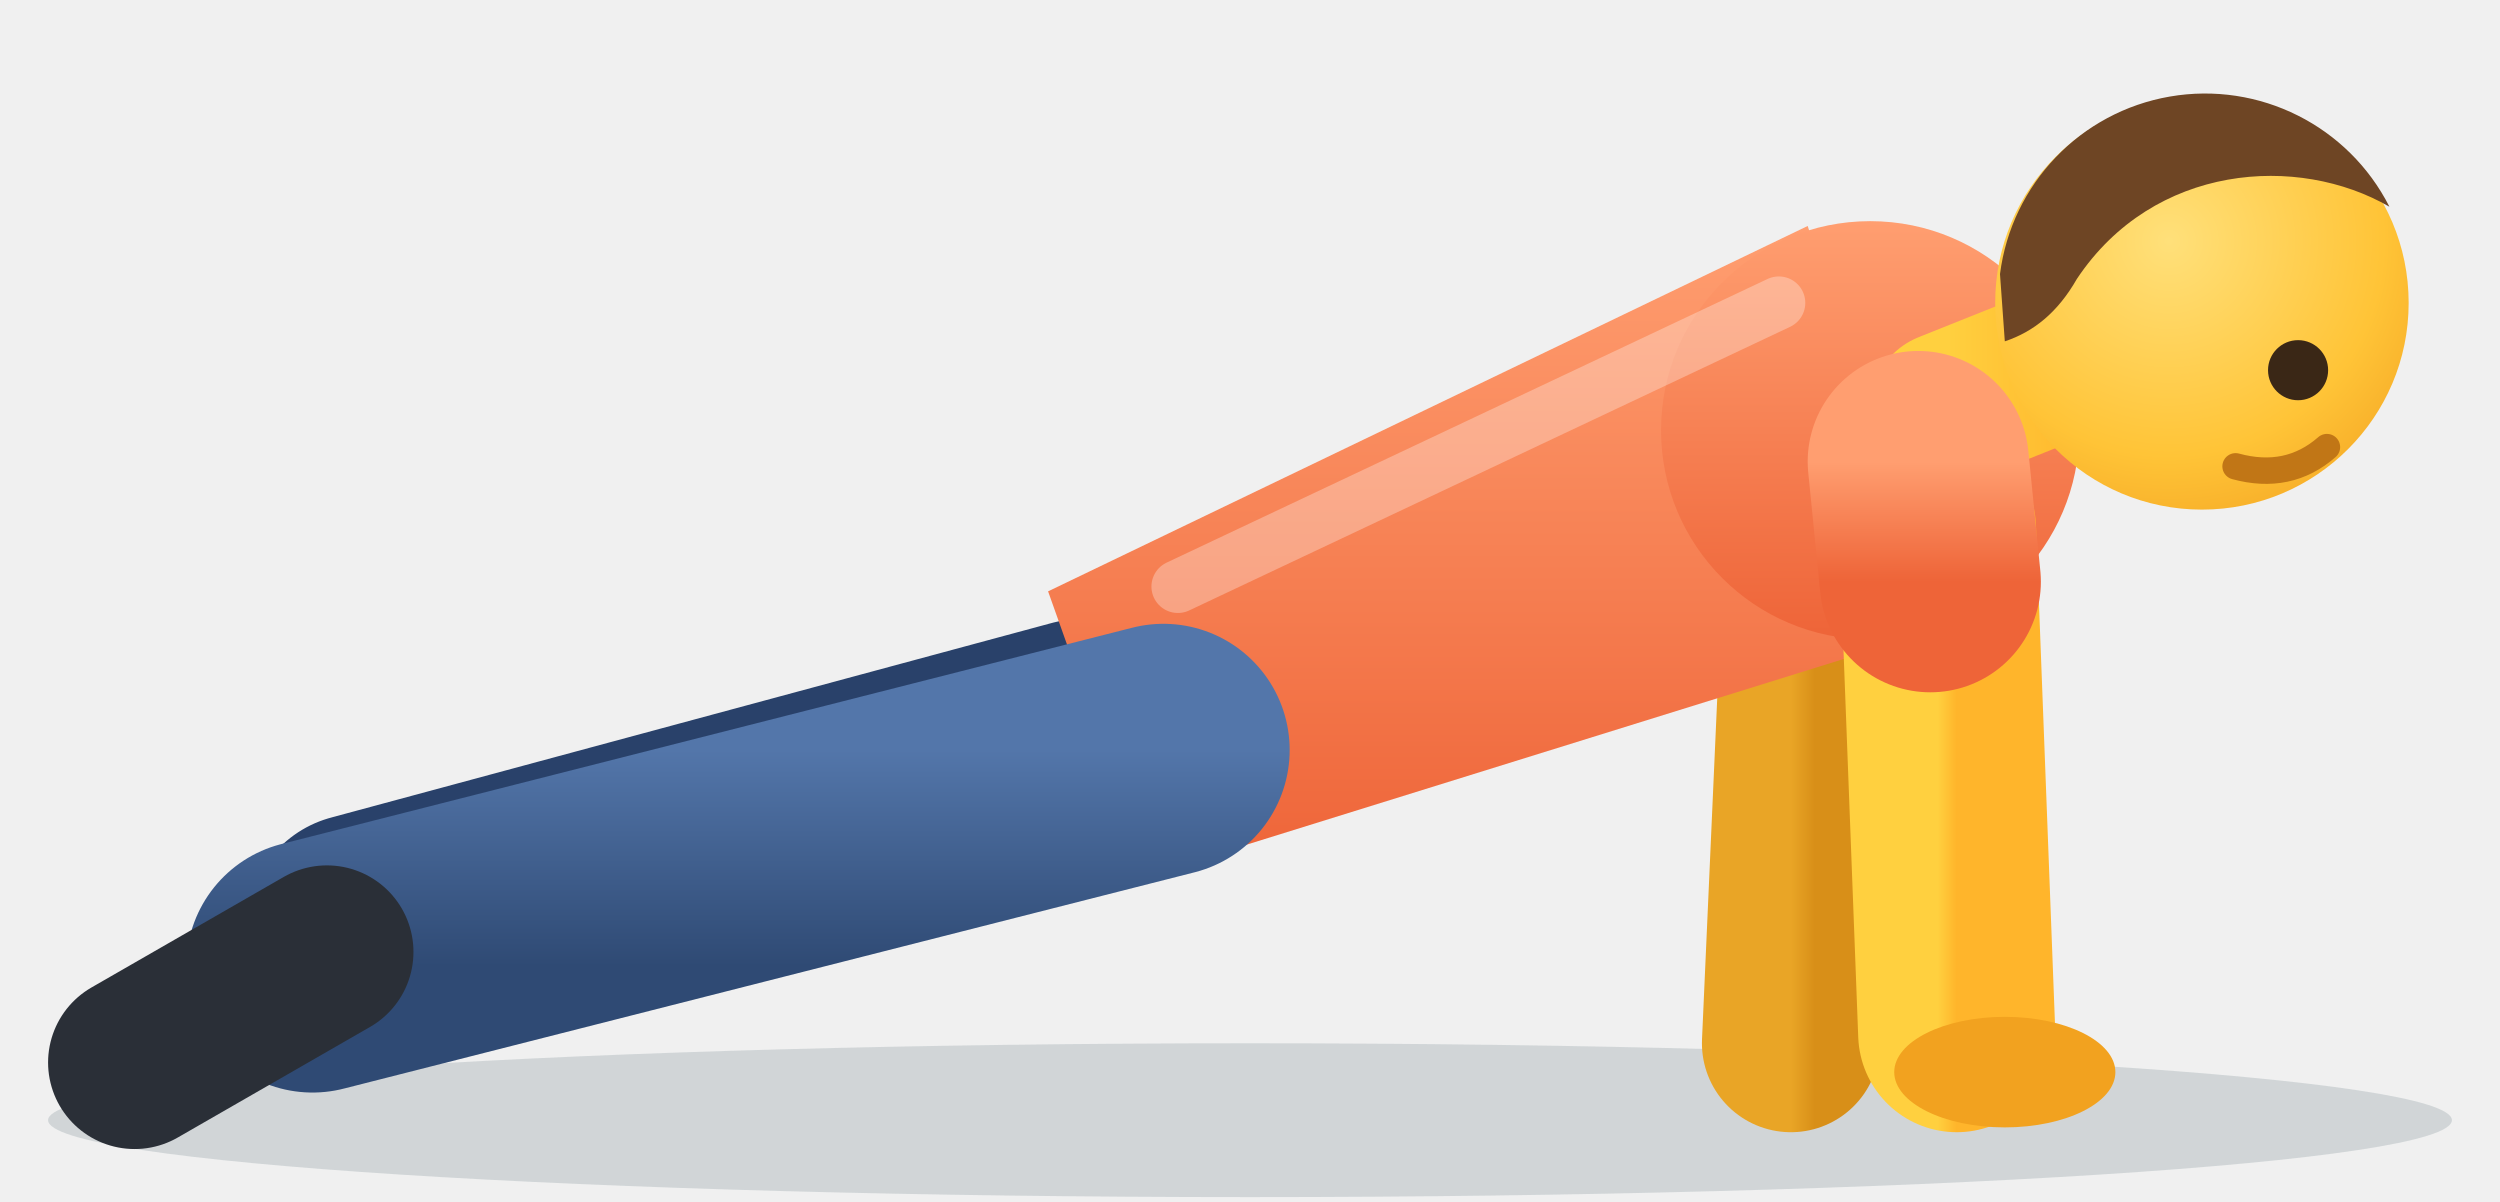
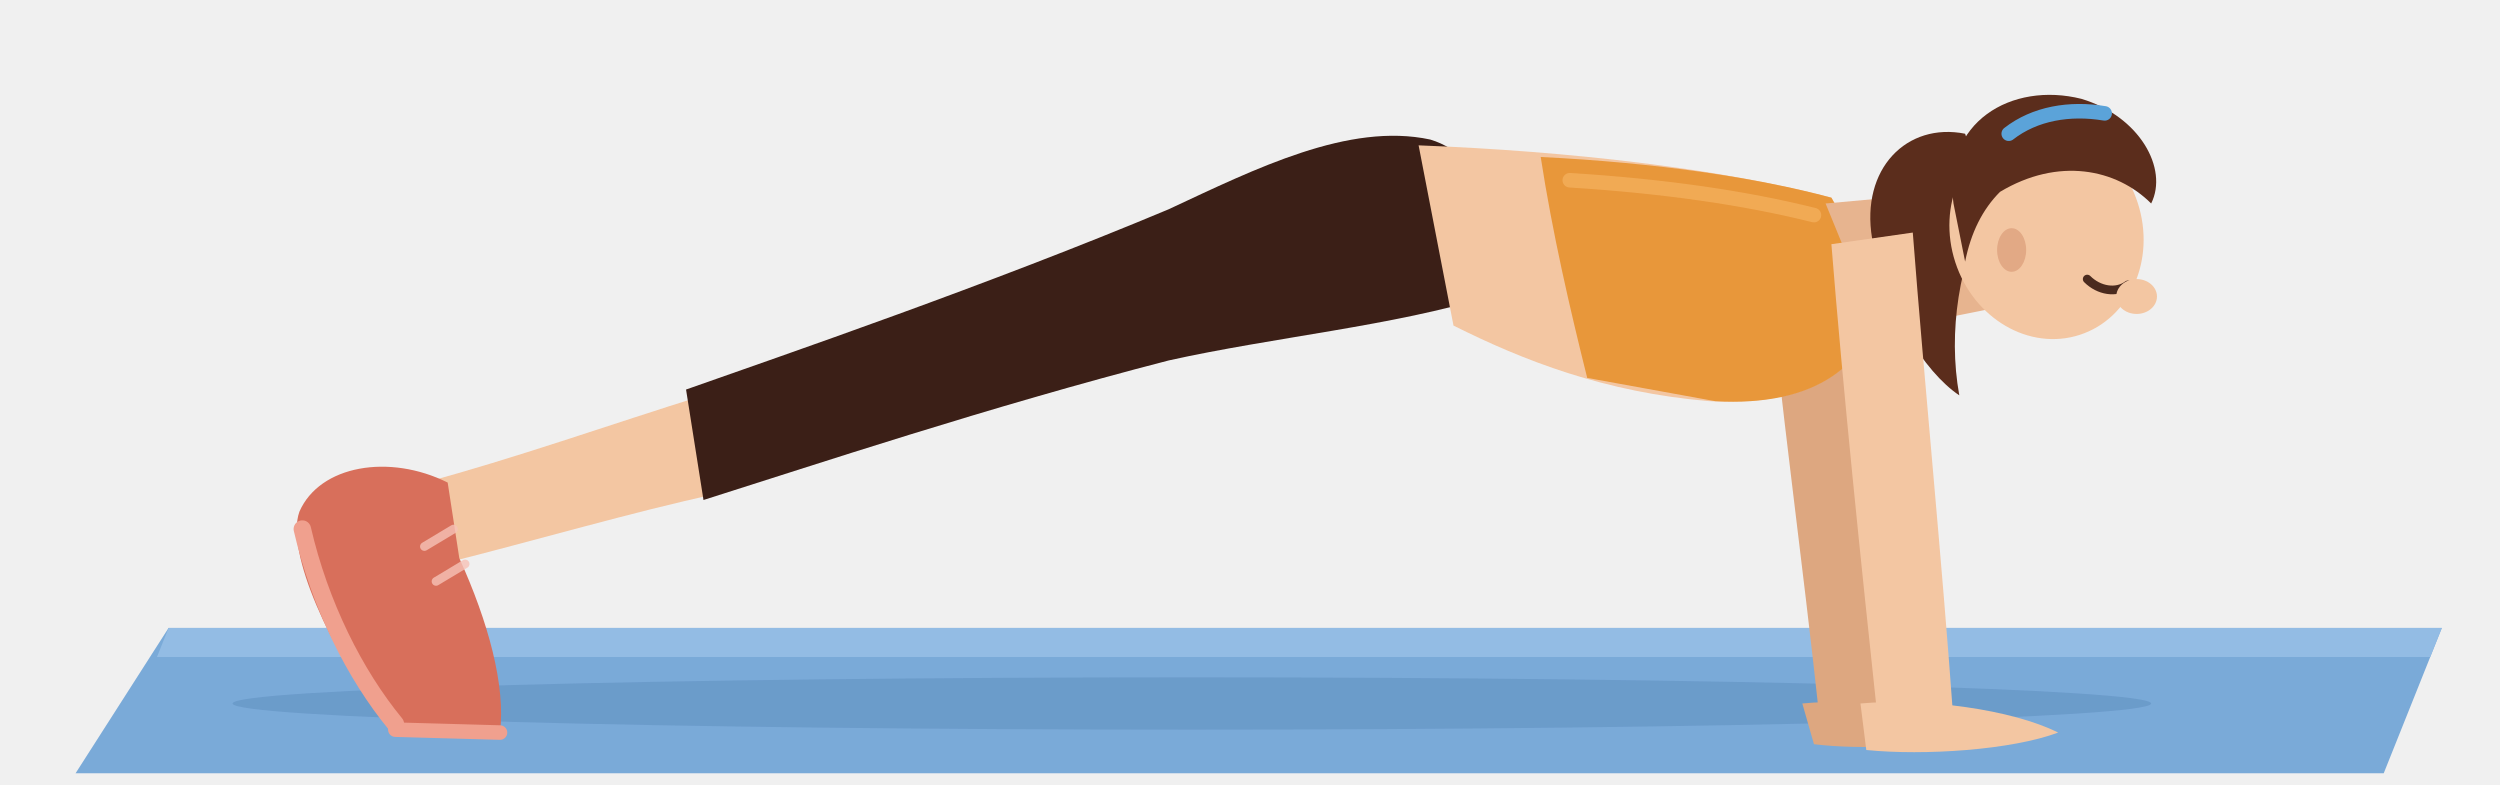
- <svg xmlns="http://www.w3.org/2000/svg" role="img" aria-label="Liegestütz" viewBox="4 24 104 50">
-   <defs>
-     <linearGradient id="sk" x1="0" y1="0" x2="1" y2="0">
-       <stop offset="0" stop-color="#FFD03F" />
-       <stop offset="1" stop-color="#FFB52B" />
-     </linearGradient>
-     <linearGradient id="skd" x1="0" y1="0" x2="1" y2="0">
-       <stop offset="0" stop-color="#E9A526" />
-       <stop offset="1" stop-color="#D88F18" />
-     </linearGradient>
-     <linearGradient id="sh" x1="0" y1="0" x2="0" y2="1">
-       <stop offset="0" stop-color="#FF9E70" />
-       <stop offset="1" stop-color="#EE6438" />
-     </linearGradient>
-     <linearGradient id="pa" x1="0" y1="0" x2="0" y2="1">
-       <stop offset="0" stop-color="#5376AA" />
-       <stop offset="1" stop-color="#2F4A74" />
-     </linearGradient>
-     <radialGradient id="hd" cx=".42" cy=".35" r=".8">
-       <stop offset="0" stop-color="#FFE07A" />
-       <stop offset=".65" stop-color="#FFC437" />
-       <stop offset="1" stop-color="#F3A322" />
-     </radialGradient>
-   </defs>
-   <ellipse cx="56" cy="70.6" rx="50" ry="3.2" fill="#0B2E3C" opacity=".14" />
-   <path d="M79.5 45 L78.5 67.4" stroke="url(#skd)" stroke-width="7.4" stroke-linecap="round" />
-   <path d="M49 54.5 L19 62.6" stroke="#29416A" stroke-width="9.5" stroke-linecap="round" />
-   <path d="M12.6 66.6 L19.6 62.4" stroke="#1F232A" stroke-width="6.4" stroke-linecap="round" />
-   <g fill="url(#sh)">
-     <polygon points="47.6,48.6 79.2,33.4 84.6,50.2 51.8,60.4" />
-     <circle cx="81.8" cy="41.9" r="8.7" />
-   </g>
-   <path d="M53 48.4 L78 36.6" stroke="#fff" stroke-width="2.2" stroke-linecap="round" opacity=".3" />
-   <path d="M52.4 55.2 L17 64.2" stroke="url(#pa)" stroke-width="10.5" stroke-linecap="round" />
-   <path d="M9.6 68.2 L17.6 63.6" stroke="#2A2F37" stroke-width="7.2" stroke-linecap="round" />
-   <path d="M85 41 L91 38.6" stroke="url(#sk)" stroke-width="6.4" stroke-linecap="round" />
-   <circle cx="95.6" cy="36.6" r="8.6" fill="url(#hd)" />
-   <path d="M87.2 35.4 A8.6 8.6 0 0 1 103.4 32.6 C99.6 30.4 93.6 30.8 90.4 35.6 C89.6 37 88.6 37.8 87.4 38.2 Z" fill="#6E4524" />
-   <circle cx="99.6" cy="39.4" r="1.25" fill="#3A2716" />
-   <path d="M97 43.4 Q99.2 44 100.8 42.6" stroke="#C17616" stroke-width="1.1" fill="none" stroke-linecap="round" />
-   <path d="M84.6 46 L85.4 67" stroke="url(#sk)" stroke-width="8.2" stroke-linecap="round" />
-   <path d="M83.8 43.2 L84.3 48.2" stroke="url(#sh)" stroke-width="9.2" stroke-linecap="round" />
-   <ellipse cx="87.4" cy="68.6" rx="4.6" ry="2.3" fill="#F2A21F" />
+ <svg xmlns="http://www.w3.org/2000/svg" role="img" aria-label="Liegestütz" viewBox="60 70 860 270">
+   <path d="M118 286 L900 286 L880 336 L86 336 Z" fill="#7AAAD8" />
+   <path d="M118 286 L900 286 L896 296 L114 296 Z" fill="#93BCE4" />
+   <ellipse cx="470" cy="312" rx="330" ry="9" fill="#5F8FC0" opacity=".55" />
+   <path d="M668 160 C672 205 680 262 686 318 L708 318 C704 262 698 205 694 156 Z" fill="#DDA780" />
+   <path d="M680 312 C700 310 726 314 740 322 C726 327 700 328 684 326 Z" fill="#DDA780" />
+   <path d="M302 206 C270 216 236 228 206 236 L212 264 C244 256 278 246 306 240 Z" fill="#F3C6A2" />
+   <path d="M214 236 C194 226 170 230 163 246 C158 260 174 294 192 318 L232 322 C234 306 228 284 218 262 Z" fill="#D86F5B" />
+   <path d="M164 252 C170 278 182 302 196 319" stroke="#F0A08E" stroke-width="6" fill="none" stroke-linecap="round" />
+   <path d="M196 321 L232 322" stroke="#F0A08E" stroke-width="5" stroke-linecap="round" />
+   <path d="M206 258 L216 252 M210 270 L220 264" stroke="#F6C2B6" stroke-width="3" stroke-linecap="round" opacity=".8" />
+   <path d="M296 204 C330 192 400 168 462 142 C492 128 524 112 552 118 C572 124 580 150 572 172 C540 182 498 186 462 194 C400 210 340 230 302 242 Z" fill="#3B1F17" />
+   <path d="M548 120 C600 122 652 128 690 138 L708 170 C704 196 684 210 648 208 C612 205 584 194 560 182 Z" fill="#F3C6A2" />
+   <path d="M590 124 C630 126 664 131 690 138 L708 170 C704 196 684 210 650 208 L606 200 C600 176 594 150 590 124 Z" fill="#E8973A" />
+   <path d="M600 132 C632 134 660 138 684 144" stroke="#F5B260" stroke-width="5" fill="none" stroke-linecap="round" opacity=".7" />
+   <path d="M688 140 L732 136 L746 176 L706 184 Z" fill="#E7B48F" />
+   <path d="M736 116 C716 112 700 128 704 152 C708 176 722 198 734 206 C730 184 734 160 744 140 Z" fill="#5B2D1C" />
+   <ellipse cx="764" cy="150" rx="33" ry="37" transform="rotate(-18 764 150)" fill="#F3C6A2" />
+   <path d="M732 140 C728 112 752 98 776 104 C796 110 806 128 800 140 C788 128 768 124 748 136 C742 142 738 150 736 160 Z" fill="#5B2D1C" />
+   <path d="M751 116 C760 109 772 107 784 109" stroke="#5BA3D9" stroke-width="5" fill="none" stroke-linecap="round" />
+   <ellipse cx="752" cy="156" rx="5" ry="7.5" fill="#E2A985" />
+   <path d="M778 166 C782 170 788 171 792 168" stroke="#4A2A1E" stroke-width="3" fill="none" stroke-linecap="round" />
+   <ellipse cx="795" cy="172" rx="7" ry="6" fill="#F3C6A2" />
+   <path d="M690 154 C694 204 700 262 706 318 L732 318 C728 262 722 202 718 150 Z" fill="#F3C6A2" />
+   <path d="M700 312 C722 310 752 314 768 322 C752 328 722 330 702 328 Z" fill="#F3C6A2" />
</svg>
